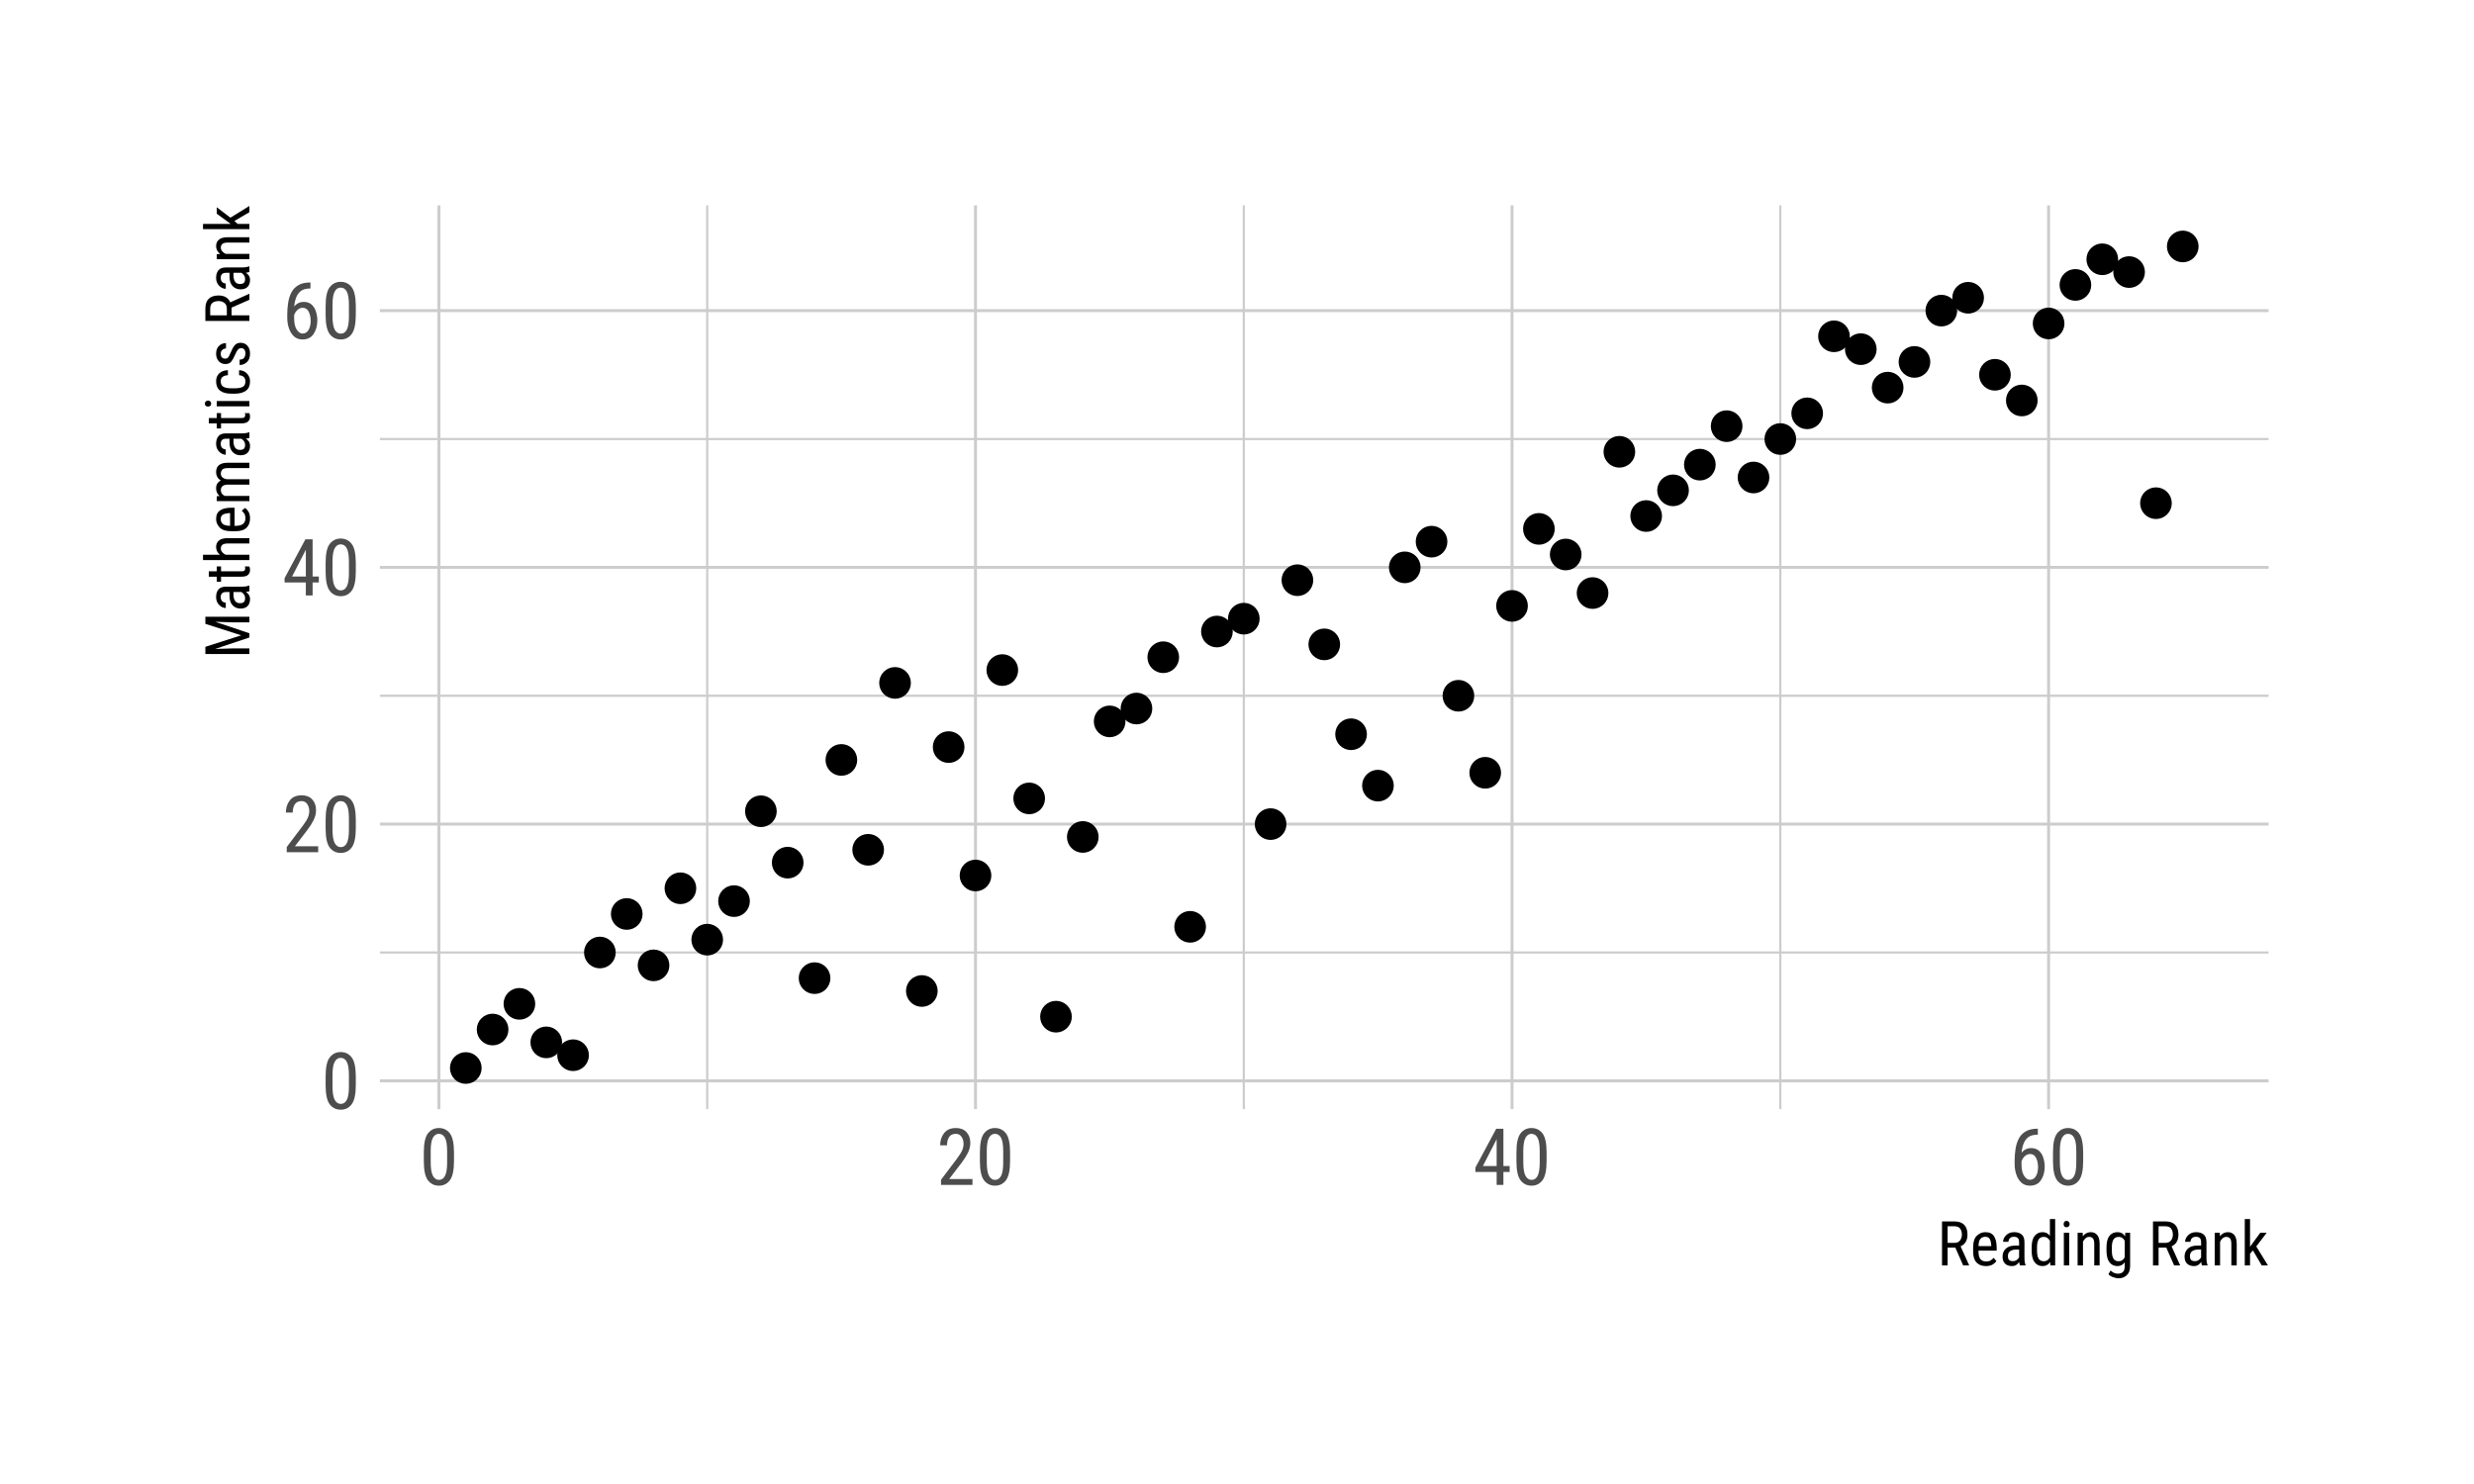
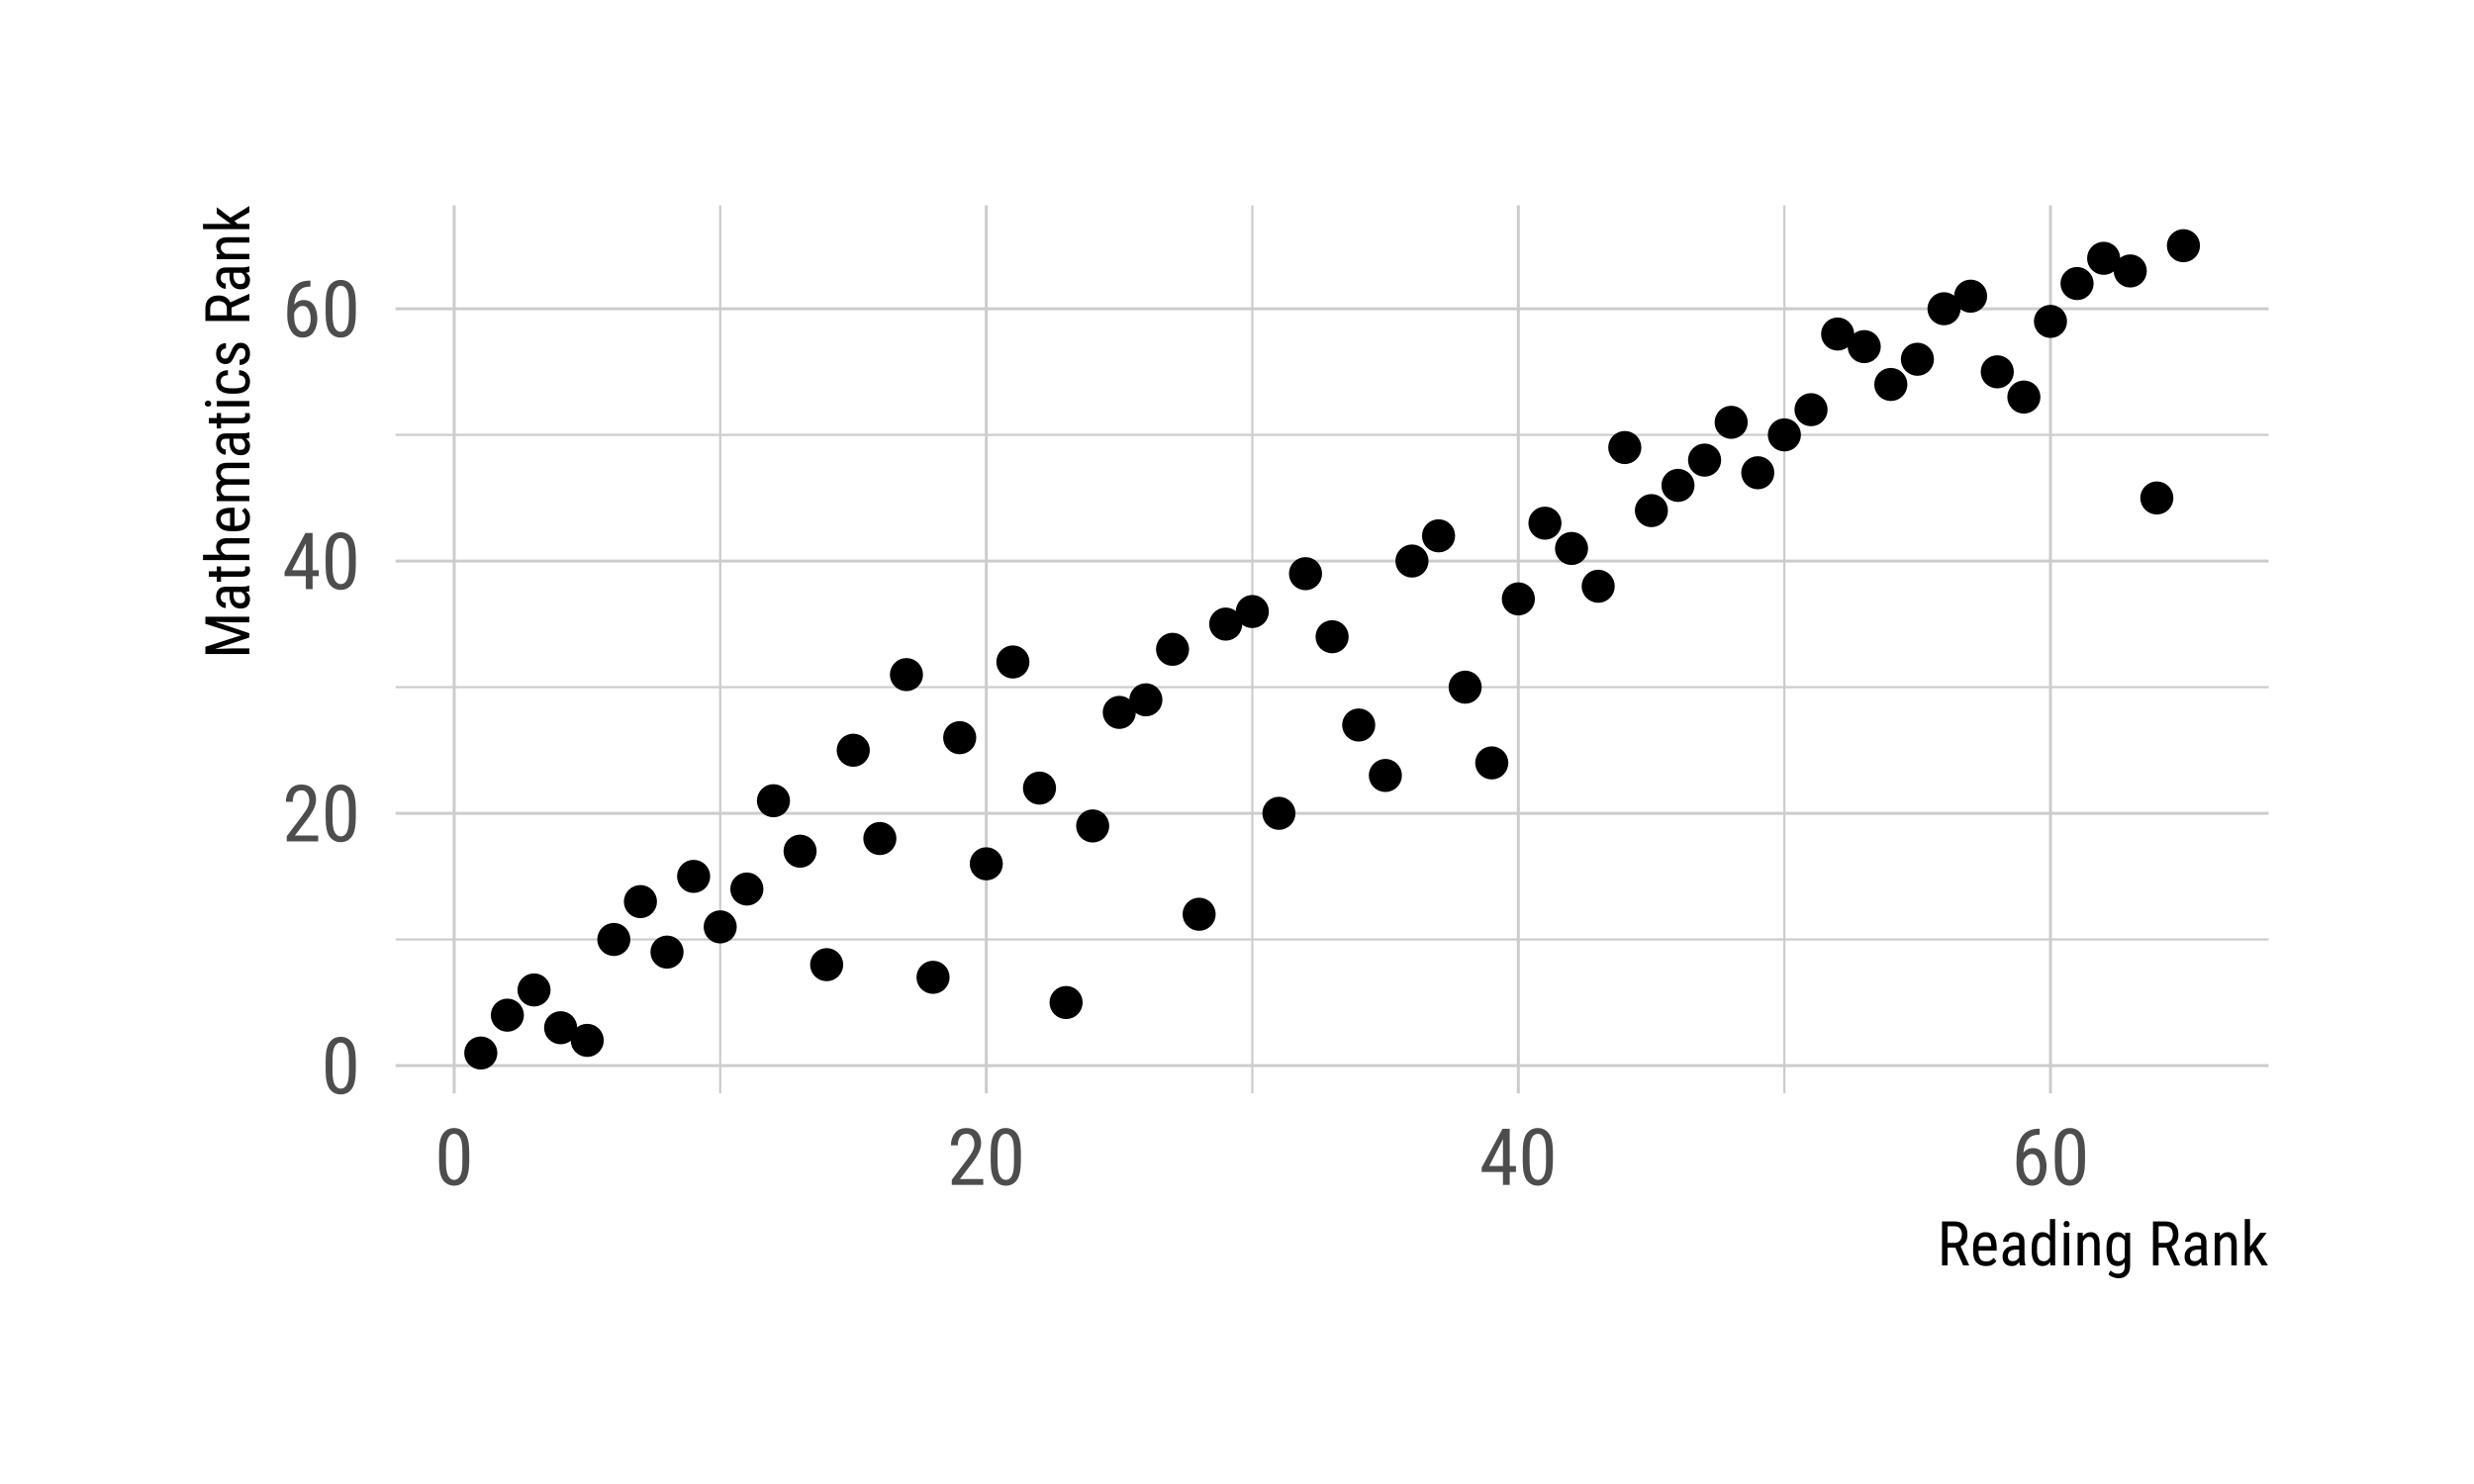
<svg xmlns="http://www.w3.org/2000/svg" width="360.00pt" height="216.00pt" viewBox="0 0 360.00 216.00">
  <g class="svglite">
    <defs>
      <style type="text/css">
    .svglite line, .svglite polyline, .svglite polygon, .svglite path, .svglite rect, .svglite circle {
      fill: none;
      stroke: #000000;
      stroke-linecap: round;
      stroke-linejoin: round;
      stroke-miterlimit: 10.00;
    }
    .svglite text {
      white-space: pre;
    }
    .svglite g.glyphgroup path {
      fill: inherit;
      stroke: none;
    }
  </style>
    </defs>
    <rect width="100%" height="100%" style="stroke: none; fill: #FFFFFF;" />
    <defs>
      <clipPath id="cpMC4wMHwzNjAuMDB8MC4wMHwyMTYuMDA=">
        <rect x="0.00" y="0.00" width="360.00" height="216.00" />
      </clipPath>
    </defs>
    <g clip-path="url(#cpMC4wMHwzNjAuMDB8MC4wMHwyMTYuMDA=)">
- </g>
+       <rect x="-0" y="0.00" width="360.00" height="216.00" style="stroke-width: 1.12; stroke: none; fill: #FFFFFF;" />
+     </g>
    <defs>
-       <clipPath id="cpNTUuMjh8MzMwLjExfDI5Ljg5fDE2MS40Mw==">
-         <rect x="55.28" y="29.89" width="274.83" height="131.55" />
+       <clipPath id="cpNTcuNTd8MzMwLjExfDI5Ljg5fDE1OS4xNA==">
+         <rect x="57.57" y="29.89" width="272.54" height="129.25" />
      </clipPath>
    </defs>
-     <g clip-path="url(#cpNTUuMjh8MzMwLjExfDI5Ljg5fDE2MS40Mw==)">
-       <polyline points="55.28,138.64 330.11,138.64 " style="stroke-width: 0.32; stroke: #CCCCCC; stroke-linecap: butt;" />
-       <polyline points="55.28,101.27 330.11,101.27 " style="stroke-width: 0.32; stroke: #CCCCCC; stroke-linecap: butt;" />
-       <polyline points="55.28,63.90 330.11,63.90 " style="stroke-width: 0.32; stroke: #CCCCCC; stroke-linecap: butt;" />
-       <polyline points="102.91,161.43 102.91,29.89 " style="stroke-width: 0.32; stroke: #CCCCCC; stroke-linecap: butt;" />
-       <polyline points="180.99,161.43 180.99,29.89 " style="stroke-width: 0.32; stroke: #CCCCCC; stroke-linecap: butt;" />
-       <polyline points="259.06,161.43 259.06,29.89 " style="stroke-width: 0.32; stroke: #CCCCCC; stroke-linecap: butt;" />
-       <polyline points="55.28,157.32 330.11,157.32 " style="stroke-width: 0.43; stroke: #CCCCCC; stroke-linecap: butt;" />
-       <polyline points="55.28,119.95 330.11,119.95 " style="stroke-width: 0.43; stroke: #CCCCCC; stroke-linecap: butt;" />
-       <polyline points="55.28,82.58 330.11,82.58 " style="stroke-width: 0.43; stroke: #CCCCCC; stroke-linecap: butt;" />
-       <polyline points="55.28,45.21 330.11,45.21 " style="stroke-width: 0.43; stroke: #CCCCCC; stroke-linecap: butt;" />
-       <polyline points="63.87,161.43 63.87,29.89 " style="stroke-width: 0.43; stroke: #CCCCCC; stroke-linecap: butt;" />
-       <polyline points="141.95,161.43 141.95,29.89 " style="stroke-width: 0.43; stroke: #CCCCCC; stroke-linecap: butt;" />
-       <polyline points="220.02,161.43 220.02,29.89 " style="stroke-width: 0.43; stroke: #CCCCCC; stroke-linecap: butt;" />
-       <polyline points="298.10,161.43 298.10,29.89 " style="stroke-width: 0.43; stroke: #CCCCCC; stroke-linecap: butt;" />
-       <circle cx="67.78" cy="155.45" r="1.95" style="stroke-width: 0.71; fill: #000000;" />
-       <circle cx="71.68" cy="149.85" r="1.95" style="stroke-width: 0.71; fill: #000000;" />
-       <circle cx="75.58" cy="146.11" r="1.95" style="stroke-width: 0.71; fill: #000000;" />
-       <circle cx="79.49" cy="151.72" r="1.95" style="stroke-width: 0.71; fill: #000000;" />
-       <circle cx="83.39" cy="153.59" r="1.95" style="stroke-width: 0.71; fill: #000000;" />
-       <circle cx="87.29" cy="138.64" r="1.95" style="stroke-width: 0.71; fill: #000000;" />
-       <circle cx="91.20" cy="133.03" r="1.95" style="stroke-width: 0.71; fill: #000000;" />
-       <circle cx="95.10" cy="140.51" r="1.95" style="stroke-width: 0.71; fill: #000000;" />
-       <circle cx="99.01" cy="129.29" r="1.95" style="stroke-width: 0.71; fill: #000000;" />
-       <circle cx="102.91" cy="136.77" r="1.95" style="stroke-width: 0.71; fill: #000000;" />
-       <circle cx="106.81" cy="131.16" r="1.95" style="stroke-width: 0.71; fill: #000000;" />
-       <circle cx="110.72" cy="118.08" r="1.95" style="stroke-width: 0.71; fill: #000000;" />
-       <circle cx="114.62" cy="125.56" r="1.95" style="stroke-width: 0.71; fill: #000000;" />
-       <circle cx="118.53" cy="142.37" r="1.95" style="stroke-width: 0.71; fill: #000000;" />
-       <circle cx="122.43" cy="110.61" r="1.95" style="stroke-width: 0.71; fill: #000000;" />
-       <circle cx="126.33" cy="123.69" r="1.95" style="stroke-width: 0.71; fill: #000000;" />
-       <circle cx="130.24" cy="99.40" r="1.95" style="stroke-width: 0.71; fill: #000000;" />
-       <circle cx="134.14" cy="144.24" r="1.95" style="stroke-width: 0.71; fill: #000000;" />
-       <circle cx="138.04" cy="108.74" r="1.95" style="stroke-width: 0.71; fill: #000000;" />
-       <circle cx="141.95" cy="127.43" r="1.95" style="stroke-width: 0.71; fill: #000000;" />
-       <circle cx="145.85" cy="97.53" r="1.95" style="stroke-width: 0.71; fill: #000000;" />
-       <circle cx="149.76" cy="116.21" r="1.95" style="stroke-width: 0.71; fill: #000000;" />
-       <circle cx="153.66" cy="147.98" r="1.95" style="stroke-width: 0.71; fill: #000000;" />
-       <circle cx="157.56" cy="121.82" r="1.95" style="stroke-width: 0.71; fill: #000000;" />
-       <circle cx="161.47" cy="105.00" r="1.95" style="stroke-width: 0.71; fill: #000000;" />
-       <circle cx="165.37" cy="103.13" r="1.95" style="stroke-width: 0.71; fill: #000000;" />
-       <circle cx="169.27" cy="95.66" r="1.95" style="stroke-width: 0.71; fill: #000000;" />
-       <circle cx="173.18" cy="134.90" r="1.95" style="stroke-width: 0.71; fill: #000000;" />
-       <circle cx="177.08" cy="91.92" r="1.95" style="stroke-width: 0.71; fill: #000000;" />
-       <circle cx="180.99" cy="90.05" r="1.95" style="stroke-width: 0.71; fill: #000000;" />
-       <circle cx="184.89" cy="119.95" r="1.95" style="stroke-width: 0.71; fill: #000000;" />
-       <circle cx="188.79" cy="84.45" r="1.95" style="stroke-width: 0.71; fill: #000000;" />
-       <circle cx="192.70" cy="93.79" r="1.95" style="stroke-width: 0.71; fill: #000000;" />
-       <circle cx="196.60" cy="106.87" r="1.95" style="stroke-width: 0.71; fill: #000000;" />
-       <circle cx="200.51" cy="114.35" r="1.95" style="stroke-width: 0.71; fill: #000000;" />
-       <circle cx="204.41" cy="82.58" r="1.95" style="stroke-width: 0.71; fill: #000000;" />
-       <circle cx="208.31" cy="78.84" r="1.95" style="stroke-width: 0.71; fill: #000000;" />
-       <circle cx="212.22" cy="101.27" r="1.95" style="stroke-width: 0.71; fill: #000000;" />
-       <circle cx="216.12" cy="112.48" r="1.95" style="stroke-width: 0.71; fill: #000000;" />
-       <circle cx="220.02" cy="88.19" r="1.95" style="stroke-width: 0.71; fill: #000000;" />
-       <circle cx="223.93" cy="76.98" r="1.95" style="stroke-width: 0.71; fill: #000000;" />
-       <circle cx="227.83" cy="80.71" r="1.95" style="stroke-width: 0.71; fill: #000000;" />
-       <circle cx="231.74" cy="86.32" r="1.95" style="stroke-width: 0.71; fill: #000000;" />
-       <circle cx="235.64" cy="65.76" r="1.95" style="stroke-width: 0.71; fill: #000000;" />
-       <circle cx="239.54" cy="75.11" r="1.95" style="stroke-width: 0.71; fill: #000000;" />
-       <circle cx="243.45" cy="71.37" r="1.95" style="stroke-width: 0.71; fill: #000000;" />
-       <circle cx="247.35" cy="67.63" r="1.95" style="stroke-width: 0.71; fill: #000000;" />
-       <circle cx="251.25" cy="62.03" r="1.95" style="stroke-width: 0.71; fill: #000000;" />
-       <circle cx="255.16" cy="69.50" r="1.95" style="stroke-width: 0.71; fill: #000000;" />
-       <circle cx="259.06" cy="63.90" r="1.95" style="stroke-width: 0.71; fill: #000000;" />
-       <circle cx="262.97" cy="60.16" r="1.95" style="stroke-width: 0.71; fill: #000000;" />
-       <circle cx="266.87" cy="48.95" r="1.95" style="stroke-width: 0.71; fill: #000000;" />
-       <circle cx="270.77" cy="50.82" r="1.95" style="stroke-width: 0.71; fill: #000000;" />
-       <circle cx="274.68" cy="56.42" r="1.95" style="stroke-width: 0.71; fill: #000000;" />
-       <circle cx="278.58" cy="52.68" r="1.95" style="stroke-width: 0.71; fill: #000000;" />
-       <circle cx="282.49" cy="45.21" r="1.95" style="stroke-width: 0.71; fill: #000000;" />
-       <circle cx="286.39" cy="43.34" r="1.95" style="stroke-width: 0.71; fill: #000000;" />
-       <circle cx="290.29" cy="54.55" r="1.95" style="stroke-width: 0.71; fill: #000000;" />
-       <circle cx="294.20" cy="58.29" r="1.95" style="stroke-width: 0.71; fill: #000000;" />
-       <circle cx="298.10" cy="47.08" r="1.95" style="stroke-width: 0.71; fill: #000000;" />
-       <circle cx="302.00" cy="41.47" r="1.95" style="stroke-width: 0.71; fill: #000000;" />
-       <circle cx="305.91" cy="37.74" r="1.95" style="stroke-width: 0.71; fill: #000000;" />
-       <circle cx="309.81" cy="39.60" r="1.95" style="stroke-width: 0.71; fill: #000000;" />
-       <circle cx="313.72" cy="73.24" r="1.95" style="stroke-width: 0.71; fill: #000000;" />
-       <circle cx="317.62" cy="35.87" r="1.95" style="stroke-width: 0.71; fill: #000000;" />
+     <g clip-path="url(#cpNTcuNTd8MzMwLjExfDI5Ljg5fDE1OS4xNA==)">
+       <polyline points="57.57,136.74 330.11,136.74 " style="stroke-width: 0.32; stroke: #CCCCCC; stroke-linecap: butt;" />
+       <polyline points="57.57,100.02 330.11,100.02 " style="stroke-width: 0.32; stroke: #CCCCCC; stroke-linecap: butt;" />
+       <polyline points="57.57,63.30 330.11,63.30 " style="stroke-width: 0.32; stroke: #CCCCCC; stroke-linecap: butt;" />
+       <polyline points="104.80,159.14 104.80,29.89 " style="stroke-width: 0.32; stroke: #CCCCCC; stroke-linecap: butt;" />
+       <polyline points="182.23,159.14 182.23,29.89 " style="stroke-width: 0.32; stroke: #CCCCCC; stroke-linecap: butt;" />
+       <polyline points="259.65,159.14 259.65,29.89 " style="stroke-width: 0.32; stroke: #CCCCCC; stroke-linecap: butt;" />
+       <polyline points="57.57,155.10 330.11,155.10 " style="stroke-width: 0.43; stroke: #CCCCCC; stroke-linecap: butt;" />
+       <polyline points="57.57,118.38 330.11,118.38 " style="stroke-width: 0.43; stroke: #CCCCCC; stroke-linecap: butt;" />
+       <polyline points="57.57,81.66 330.11,81.66 " style="stroke-width: 0.43; stroke: #CCCCCC; stroke-linecap: butt;" />
+       <polyline points="57.57,44.94 330.11,44.94 " style="stroke-width: 0.43; stroke: #CCCCCC; stroke-linecap: butt;" />
+       <polyline points="66.09,159.14 66.09,29.89 " style="stroke-width: 0.43; stroke: #CCCCCC; stroke-linecap: butt;" />
+       <polyline points="143.52,159.14 143.52,29.89 " style="stroke-width: 0.43; stroke: #CCCCCC; stroke-linecap: butt;" />
+       <polyline points="220.94,159.14 220.94,29.89 " style="stroke-width: 0.43; stroke: #CCCCCC; stroke-linecap: butt;" />
+       <polyline points="298.37,159.14 298.37,29.89 " style="stroke-width: 0.43; stroke: #CCCCCC; stroke-linecap: butt;" />
+       <circle cx="69.96" cy="153.27" r="2.04" style="stroke-width: 0.74; fill: #000000;" />
+       <circle cx="73.83" cy="147.76" r="2.04" style="stroke-width: 0.74; fill: #000000;" />
+       <circle cx="77.71" cy="144.09" r="2.04" style="stroke-width: 0.74; fill: #000000;" />
+       <circle cx="81.58" cy="149.59" r="2.04" style="stroke-width: 0.74; fill: #000000;" />
+       <circle cx="85.45" cy="151.43" r="2.04" style="stroke-width: 0.74; fill: #000000;" />
+       <circle cx="89.32" cy="136.74" r="2.04" style="stroke-width: 0.74; fill: #000000;" />
+       <circle cx="93.19" cy="131.23" r="2.04" style="stroke-width: 0.74; fill: #000000;" />
+       <circle cx="97.06" cy="138.58" r="2.04" style="stroke-width: 0.74; fill: #000000;" />
+       <circle cx="100.93" cy="127.56" r="2.04" style="stroke-width: 0.74; fill: #000000;" />
+       <circle cx="104.80" cy="134.91" r="2.04" style="stroke-width: 0.74; fill: #000000;" />
+       <circle cx="108.68" cy="129.40" r="2.04" style="stroke-width: 0.74; fill: #000000;" />
+       <circle cx="112.55" cy="116.55" r="2.04" style="stroke-width: 0.74; fill: #000000;" />
+       <circle cx="116.42" cy="123.89" r="2.04" style="stroke-width: 0.74; fill: #000000;" />
+       <circle cx="120.29" cy="140.41" r="2.04" style="stroke-width: 0.74; fill: #000000;" />
+       <circle cx="124.16" cy="109.20" r="2.04" style="stroke-width: 0.74; fill: #000000;" />
+       <circle cx="128.03" cy="122.05" r="2.04" style="stroke-width: 0.74; fill: #000000;" />
+       <circle cx="131.90" cy="98.19" r="2.04" style="stroke-width: 0.74; fill: #000000;" />
+       <circle cx="135.77" cy="142.25" r="2.04" style="stroke-width: 0.74; fill: #000000;" />
+       <circle cx="139.65" cy="107.37" r="2.04" style="stroke-width: 0.74; fill: #000000;" />
+       <circle cx="143.52" cy="125.73" r="2.04" style="stroke-width: 0.74; fill: #000000;" />
+       <circle cx="147.39" cy="96.35" r="2.04" style="stroke-width: 0.74; fill: #000000;" />
+       <circle cx="151.26" cy="114.71" r="2.04" style="stroke-width: 0.74; fill: #000000;" />
+       <circle cx="155.13" cy="145.92" r="2.04" style="stroke-width: 0.74; fill: #000000;" />
+       <circle cx="159.00" cy="120.22" r="2.04" style="stroke-width: 0.74; fill: #000000;" />
+       <circle cx="162.87" cy="103.69" r="2.04" style="stroke-width: 0.74; fill: #000000;" />
+       <circle cx="166.74" cy="101.86" r="2.04" style="stroke-width: 0.74; fill: #000000;" />
+       <circle cx="170.62" cy="94.51" r="2.04" style="stroke-width: 0.74; fill: #000000;" />
+       <circle cx="174.49" cy="133.07" r="2.04" style="stroke-width: 0.74; fill: #000000;" />
+       <circle cx="178.36" cy="90.84" r="2.04" style="stroke-width: 0.74; fill: #000000;" />
+       <circle cx="182.23" cy="89.01" r="2.04" style="stroke-width: 0.74; fill: #000000;" />
+       <circle cx="186.10" cy="118.38" r="2.04" style="stroke-width: 0.74; fill: #000000;" />
+       <circle cx="189.97" cy="83.50" r="2.04" style="stroke-width: 0.74; fill: #000000;" />
+       <circle cx="193.84" cy="92.68" r="2.04" style="stroke-width: 0.74; fill: #000000;" />
+       <circle cx="197.71" cy="105.53" r="2.04" style="stroke-width: 0.74; fill: #000000;" />
+       <circle cx="201.59" cy="112.87" r="2.04" style="stroke-width: 0.74; fill: #000000;" />
+       <circle cx="205.46" cy="81.66" r="2.04" style="stroke-width: 0.74; fill: #000000;" />
+       <circle cx="209.33" cy="77.99" r="2.04" style="stroke-width: 0.74; fill: #000000;" />
+       <circle cx="213.20" cy="100.02" r="2.04" style="stroke-width: 0.74; fill: #000000;" />
+       <circle cx="217.07" cy="111.04" r="2.04" style="stroke-width: 0.74; fill: #000000;" />
+       <circle cx="220.94" cy="87.17" r="2.04" style="stroke-width: 0.74; fill: #000000;" />
+       <circle cx="224.81" cy="76.15" r="2.04" style="stroke-width: 0.74; fill: #000000;" />
+       <circle cx="228.68" cy="79.83" r="2.04" style="stroke-width: 0.74; fill: #000000;" />
+       <circle cx="232.56" cy="85.33" r="2.04" style="stroke-width: 0.74; fill: #000000;" />
+       <circle cx="236.43" cy="65.14" r="2.04" style="stroke-width: 0.74; fill: #000000;" />
+       <circle cx="240.30" cy="74.32" r="2.04" style="stroke-width: 0.74; fill: #000000;" />
+       <circle cx="244.17" cy="70.65" r="2.04" style="stroke-width: 0.74; fill: #000000;" />
+       <circle cx="248.04" cy="66.97" r="2.04" style="stroke-width: 0.74; fill: #000000;" />
+       <circle cx="251.91" cy="61.47" r="2.04" style="stroke-width: 0.74; fill: #000000;" />
+       <circle cx="255.78" cy="68.81" r="2.04" style="stroke-width: 0.74; fill: #000000;" />
+       <circle cx="259.65" cy="63.30" r="2.04" style="stroke-width: 0.74; fill: #000000;" />
+       <circle cx="263.53" cy="59.63" r="2.04" style="stroke-width: 0.74; fill: #000000;" />
+       <circle cx="267.40" cy="48.62" r="2.04" style="stroke-width: 0.74; fill: #000000;" />
+       <circle cx="271.27" cy="50.45" r="2.04" style="stroke-width: 0.74; fill: #000000;" />
+       <circle cx="275.14" cy="55.96" r="2.04" style="stroke-width: 0.74; fill: #000000;" />
+       <circle cx="279.01" cy="52.29" r="2.04" style="stroke-width: 0.74; fill: #000000;" />
+       <circle cx="282.88" cy="44.94" r="2.04" style="stroke-width: 0.74; fill: #000000;" />
+       <circle cx="286.75" cy="43.11" r="2.04" style="stroke-width: 0.74; fill: #000000;" />
+       <circle cx="290.63" cy="54.12" r="2.04" style="stroke-width: 0.74; fill: #000000;" />
+       <circle cx="294.50" cy="57.79" r="2.04" style="stroke-width: 0.74; fill: #000000;" />
+       <circle cx="298.37" cy="46.78" r="2.04" style="stroke-width: 0.74; fill: #000000;" />
+       <circle cx="302.24" cy="41.27" r="2.04" style="stroke-width: 0.74; fill: #000000;" />
+       <circle cx="306.11" cy="37.60" r="2.04" style="stroke-width: 0.74; fill: #000000;" />
+       <circle cx="309.98" cy="39.44" r="2.04" style="stroke-width: 0.74; fill: #000000;" />
+       <circle cx="313.85" cy="72.48" r="2.04" style="stroke-width: 0.74; fill: #000000;" />
+       <circle cx="317.72" cy="35.76" r="2.04" style="stroke-width: 0.74; fill: #000000;" />
    </g>
    <g clip-path="url(#cpMC4wMHwzNjAuMDB8MC4wMHwyMTYuMDA=)">
-       <text x="52.42" y="161.41" text-anchor="end" style="font-size: 11.50px;fill: #4D4D4D; font-family: &quot;Roboto Condensed&quot;;" textLength="5.67px" lengthAdjust="spacingAndGlyphs">0</text>
-       <text x="52.42" y="124.04" text-anchor="end" style="font-size: 11.50px;fill: #4D4D4D; font-family: &quot;Roboto Condensed&quot;;" textLength="11.34px" lengthAdjust="spacingAndGlyphs">20</text>
-       <text x="52.42" y="86.67" text-anchor="end" style="font-size: 11.50px;fill: #4D4D4D; font-family: &quot;Roboto Condensed&quot;;" textLength="11.34px" lengthAdjust="spacingAndGlyphs">40</text>
-       <text x="52.42" y="49.30" text-anchor="end" style="font-size: 11.50px;fill: #4D4D4D; font-family: &quot;Roboto Condensed&quot;;" textLength="11.34px" lengthAdjust="spacingAndGlyphs">60</text>
-       <text x="63.87" y="172.47" text-anchor="middle" style="font-size: 11.50px;fill: #4D4D4D; font-family: &quot;Roboto Condensed&quot;;" textLength="5.67px" lengthAdjust="spacingAndGlyphs">0</text>
-       <text x="141.95" y="172.47" text-anchor="middle" style="font-size: 11.50px;fill: #4D4D4D; font-family: &quot;Roboto Condensed&quot;;" textLength="11.34px" lengthAdjust="spacingAndGlyphs">20</text>
-       <text x="220.02" y="172.47" text-anchor="middle" style="font-size: 11.50px;fill: #4D4D4D; font-family: &quot;Roboto Condensed&quot;;" textLength="11.34px" lengthAdjust="spacingAndGlyphs">40</text>
-       <text x="298.10" y="172.47" text-anchor="middle" style="font-size: 11.50px;fill: #4D4D4D; font-family: &quot;Roboto Condensed&quot;;" textLength="11.34px" lengthAdjust="spacingAndGlyphs">60</text>
+       <text x="52.42" y="159.19" text-anchor="end" style="font-size: 11.50px;fill: #4D4D4D; font-family: &quot;Roboto Condensed&quot;;" textLength="5.67px" lengthAdjust="spacingAndGlyphs">0</text>
+       <text x="52.42" y="122.47" text-anchor="end" style="font-size: 11.50px;fill: #4D4D4D; font-family: &quot;Roboto Condensed&quot;;" textLength="11.34px" lengthAdjust="spacingAndGlyphs">20</text>
+       <text x="52.42" y="85.75" text-anchor="end" style="font-size: 11.50px;fill: #4D4D4D; font-family: &quot;Roboto Condensed&quot;;" textLength="11.34px" lengthAdjust="spacingAndGlyphs">40</text>
+       <text x="52.42" y="49.03" text-anchor="end" style="font-size: 11.50px;fill: #4D4D4D; font-family: &quot;Roboto Condensed&quot;;" textLength="11.34px" lengthAdjust="spacingAndGlyphs">60</text>
+       <text x="66.09" y="172.47" text-anchor="middle" style="font-size: 11.50px;fill: #4D4D4D; font-family: &quot;Roboto Condensed&quot;;" textLength="5.67px" lengthAdjust="spacingAndGlyphs">0</text>
+       <text x="143.52" y="172.47" text-anchor="middle" style="font-size: 11.50px;fill: #4D4D4D; font-family: &quot;Roboto Condensed&quot;;" textLength="11.34px" lengthAdjust="spacingAndGlyphs">20</text>
+       <text x="220.94" y="172.47" text-anchor="middle" style="font-size: 11.50px;fill: #4D4D4D; font-family: &quot;Roboto Condensed&quot;;" textLength="11.34px" lengthAdjust="spacingAndGlyphs">40</text>
+       <text x="298.37" y="172.47" text-anchor="middle" style="font-size: 11.50px;fill: #4D4D4D; font-family: &quot;Roboto Condensed&quot;;" textLength="11.34px" lengthAdjust="spacingAndGlyphs">60</text>
      <text x="330.11" y="184.19" text-anchor="end" style="font-size: 9.00px; font-family: &quot;Roboto Condensed&quot;;" textLength="48.22px" lengthAdjust="spacingAndGlyphs">Reading Rank</text>
      <text transform="translate(36.29,29.89) rotate(-90)" text-anchor="end" style="font-size: 9.00px; font-family: &quot;Roboto Condensed&quot;;" textLength="65.95px" lengthAdjust="spacingAndGlyphs">Mathematics Rank</text>
    </g>
  </g>
</svg>
